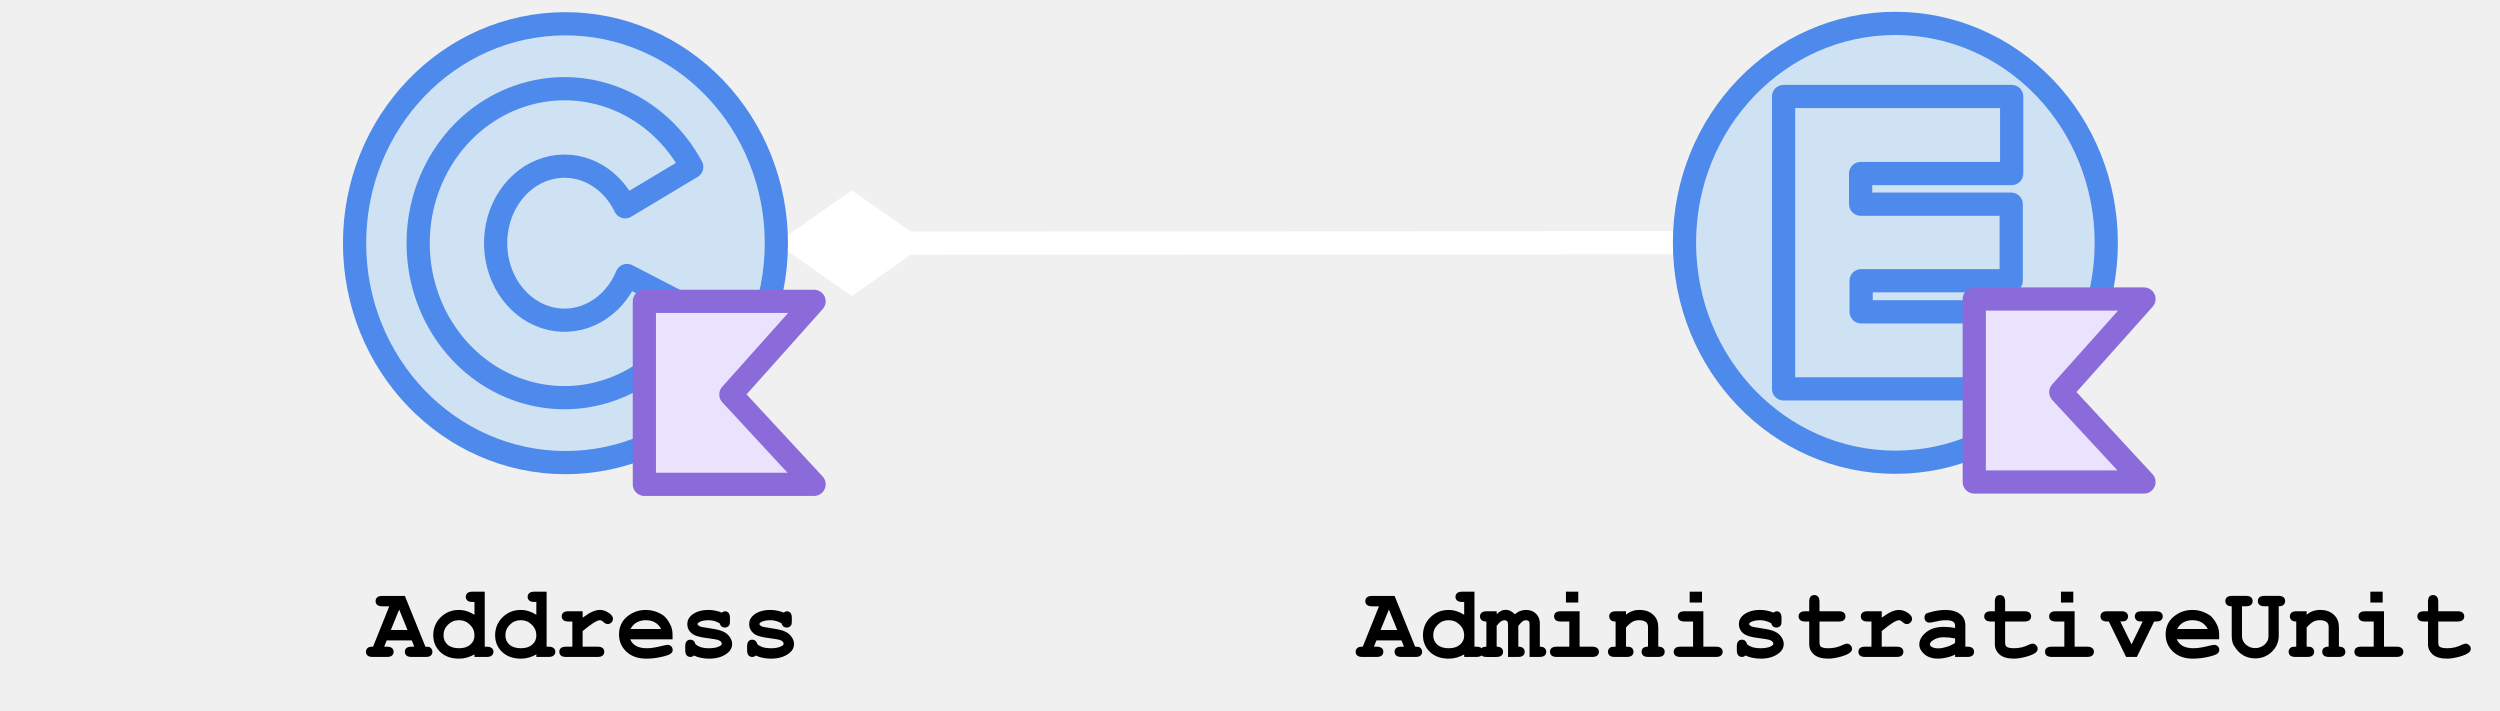
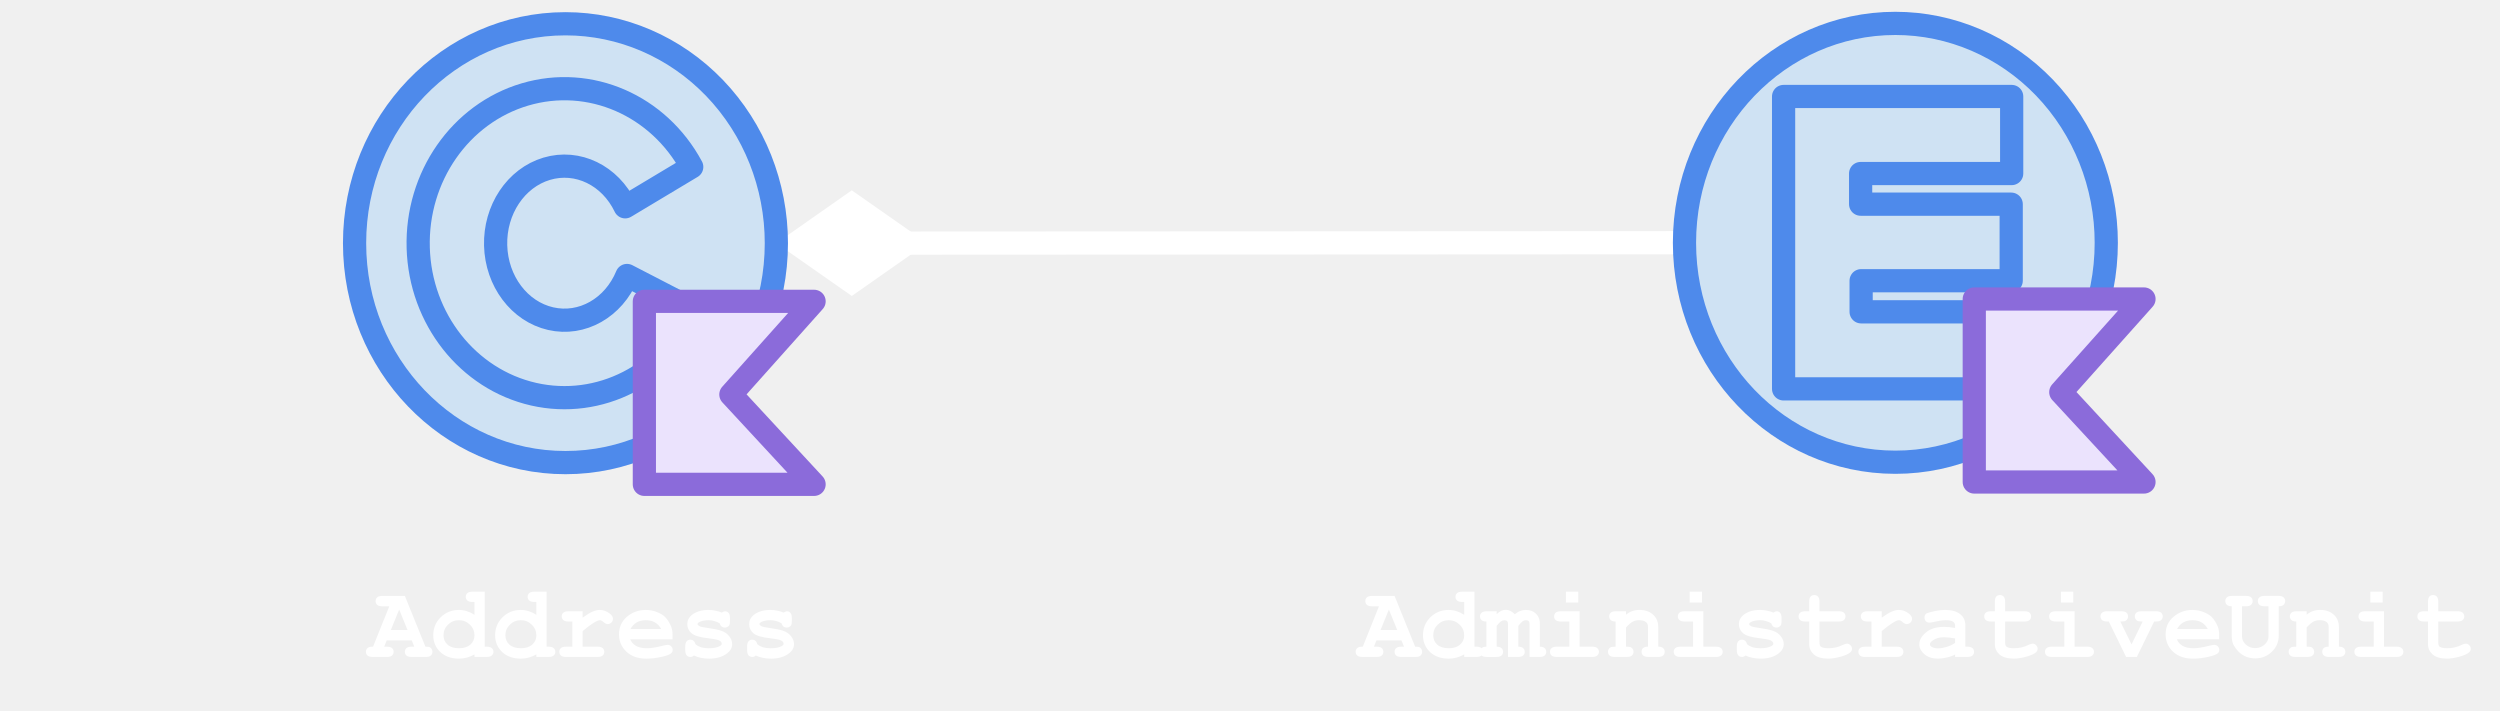
<svg xmlns="http://www.w3.org/2000/svg" version="1.1" viewBox="0.0 0.0 323.15 91.843" fill="none" stroke="none" stroke-linecap="square" stroke-miterlimit="10">
  <clipPath id="p.0">
    <path d="m0 0l323.15 0l0 91.843l-323.15 0l0 -91.843z" clip-rule="nonzero" />
  </clipPath>
  <g clip-path="url(#p.0)">
    <path fill="#000000" fill-opacity="0.0" d="m0 0l323.15 0l0 91.843l-323.15 0z" fill-rule="evenodd" />
    <path fill="#000000" fill-opacity="0.0" d="m100.351 31.434l117.386 -0.063" fill-rule="evenodd" />
    <path stroke="#ffffff" stroke-width="3.0" stroke-linejoin="round" stroke-linecap="butt" d="m117.236 31.425l100.501 -0.054" fill-rule="evenodd" />
    <path fill="#ffffff" stroke="#ffffff" stroke-width="3.0" stroke-linecap="butt" d="m117.236 31.425l-7.138 -4.992l-7.132 5l7.138 4.992z" fill-rule="evenodd" />
    <path fill="#cfe2f3" d="m45.832 31.434l0 0c0 -15.664 12.205 -28.362 27.26 -28.362l0 0c7.23 0 14.163 2.988 19.276 8.307c5.112 5.319 7.984 12.533 7.984 20.055l0 0c0 15.664 -12.205 28.362 -27.26 28.362l0 0c-15.055 0 -27.26 -12.698 -27.26 -28.362z" fill-rule="evenodd" />
    <path stroke="#4e8aeb" stroke-width="3.0" stroke-linejoin="round" stroke-linecap="butt" d="m45.832 31.434l0 0c0 -15.664 12.205 -28.362 27.26 -28.362l0 0c7.23 0 14.163 2.988 19.276 8.307c5.112 5.319 7.984 12.533 7.984 20.055l0 0c0 15.664 -12.205 28.362 -27.26 28.362l0 0c-15.055 0 -27.26 -12.698 -27.26 -28.362z" fill-rule="evenodd" />
    <path fill="#cfe2f3" d="m89.952 40.212l0 0c-3.822 8.244 -12.474 12.676 -20.973 10.742c-8.498 -1.934 -14.654 -9.735 -14.92 -18.909c-0.266 -9.174 5.426 -17.358 13.797 -19.837c8.371 -2.479 17.264 1.386 21.556 9.368l-8.601 5.155c-1.951 -4.073 -6.15 -6.109 -10.142 -4.918c-3.991 1.191 -6.725 5.297 -6.603 9.915c0.122 4.618 3.069 8.536 7.116 9.461c4.047 0.925 8.132 -1.385 9.864 -5.58z" fill-rule="evenodd" />
    <path stroke="#4e8aeb" stroke-width="3.0" stroke-linejoin="round" stroke-linecap="butt" d="m89.952 40.212l0 0c-3.822 8.244 -12.474 12.676 -20.973 10.742c-8.498 -1.934 -14.654 -9.735 -14.92 -18.909c-0.266 -9.174 5.426 -17.358 13.797 -19.837c8.371 -2.479 17.264 1.386 21.556 9.368l-8.601 5.155c-1.951 -4.073 -6.15 -6.109 -10.142 -4.918c-3.991 1.191 -6.725 5.297 -6.603 9.915c0.122 4.618 3.069 8.536 7.116 9.461c4.047 0.925 8.132 -1.385 9.864 -5.58z" fill-rule="evenodd" />
    <path fill="#000000" fill-opacity="0.0" d="m3.024 63.118l145.134 0l0 25.701l-145.134 0z" fill-rule="evenodd" />
-     <path fill="#000000" d="m53.222 82.777l-3.234 0l-0.328 0.812l0.328 0q0.484 0 0.688 0.188q0.203 0.172 0.203 0.484q0 0.281 -0.203 0.469q-0.203 0.188 -0.688 0.188l-1.797 0q-0.484 0 -0.688 -0.188q-0.203 -0.188 -0.203 -0.484q0 -0.297 0.219 -0.484q0.203 -0.188 0.703 -0.172l2.094 -5.219l-0.875 0q-0.484 0 -0.688 -0.188q-0.203 -0.188 -0.203 -0.484q0 -0.297 0.203 -0.484q0.203 -0.188 0.688 -0.188l2.891 0l2.656 6.562q0.469 0 0.609 0.094q0.297 0.219 0.297 0.578q0 0.281 -0.203 0.469q-0.188 0.188 -0.672 0.188l-1.797 0q-0.484 0 -0.688 -0.188q-0.203 -0.188 -0.203 -0.484q0 -0.297 0.203 -0.469q0.203 -0.188 0.688 -0.188l0.328 0l-0.328 -0.812zm-0.547 -1.344l-1.078 -2.641l-1.078 2.641l2.156 0zm9.983 -4.953l0 7.109l0.219 0q0.484 0 0.688 0.188q0.219 0.172 0.219 0.484q0 0.281 -0.219 0.469q-0.203 0.188 -0.688 0.188l-1.547 0l0 -0.328q-0.469 0.266 -0.969 0.406q-0.484 0.141 -1.031 0.141q-1.5 0 -2.422 -0.859q-0.906 -0.875 -0.906 -2.172q0 -1.359 0.953 -2.312q0.969 -0.953 2.359 -0.953q0.516 0 1.016 0.156q0.5 0.156 1.0 0.469l0 -1.656l-0.234 0q-0.484 0 -0.688 -0.188q-0.203 -0.188 -0.203 -0.469q0 -0.297 0.203 -0.484q0.203 -0.188 0.688 -0.188l1.562 0zm-1.328 5.656q0 -0.828 -0.594 -1.391q-0.578 -0.578 -1.406 -0.578q-0.844 0 -1.422 0.578q-0.578 0.562 -0.578 1.375q0 0.734 0.516 1.203q0.531 0.469 1.484 0.469q0.938 0 1.469 -0.469q0.531 -0.469 0.531 -1.188zm9.326 -5.656l0 7.109l0.219 0q0.484 0 0.688 0.188q0.219 0.172 0.219 0.484q0 0.281 -0.219 0.469q-0.203 0.188 -0.688 0.188l-1.547 0l0 -0.328q-0.469 0.266 -0.969 0.406q-0.484 0.141 -1.031 0.141q-1.5 0 -2.422 -0.859q-0.906 -0.875 -0.906 -2.172q0 -1.359 0.953 -2.312q0.969 -0.953 2.359 -0.953q0.516 0 1.016 0.156q0.5 0.156 1.0 0.469l0 -1.656l-0.234 0q-0.484 0 -0.688 -0.188q-0.203 -0.188 -0.203 -0.469q0 -0.297 0.203 -0.484q0.203 -0.188 0.688 -0.188l1.562 0zm-1.328 5.656q0 -0.828 -0.594 -1.391q-0.578 -0.578 -1.406 -0.578q-0.844 0 -1.422 0.578q-0.578 0.562 -0.578 1.375q0 0.734 0.516 1.203q0.531 0.469 1.484 0.469q0.938 0 1.469 -0.469q0.531 -0.469 0.531 -1.188zm5.983 -3.125l0 0.828q0.844 -0.609 1.328 -0.797q0.484 -0.203 0.906 -0.203q0.656 0 1.266 0.469q0.422 0.328 0.422 0.672q0 0.281 -0.203 0.484q-0.203 0.203 -0.484 0.203q-0.25 0 -0.531 -0.25q-0.266 -0.25 -0.469 -0.25q-0.281 0 -0.844 0.359q-0.547 0.344 -1.391 1.047l0 2.016l1.906 0q0.484 0 0.688 0.188q0.203 0.172 0.203 0.484q0 0.281 -0.203 0.469q-0.203 0.188 -0.688 0.188l-4.031 0q-0.484 0 -0.688 -0.188q-0.203 -0.188 -0.203 -0.484q0 -0.297 0.203 -0.469q0.203 -0.188 0.688 -0.188l0.797 0l0 -3.25l-0.484 0q-0.484 0 -0.688 -0.188q-0.203 -0.188 -0.203 -0.484q0 -0.281 0.203 -0.469q0.203 -0.188 0.688 -0.188l1.812 0zm11.623 3.625l-5.469 0q0.203 0.531 0.734 0.844q0.531 0.312 1.438 0.312q0.75 0 1.969 -0.312q0.516 -0.125 0.703 -0.125q0.266 0 0.453 0.188q0.188 0.188 0.188 0.469q0 0.266 -0.203 0.438q-0.266 0.25 -1.281 0.469q-1.0 0.219 -1.922 0.219q-1.609 0 -2.578 -0.906q-0.953 -0.906 -0.953 -2.234q0 -1.406 1.031 -2.281q1.047 -0.875 2.406 -0.875q0.812 0 1.484 0.281q0.688 0.281 1.016 0.609q0.469 0.484 0.781 1.203q0.203 0.484 0.203 1.141l0 0.562zm-1.469 -1.328q-0.312 -0.578 -0.812 -0.859q-0.484 -0.281 -1.172 -0.281q-0.672 0 -1.172 0.281q-0.5 0.281 -0.812 0.859l3.969 0zm7.561 -0.734q-0.328 -0.203 -0.688 -0.297q-0.344 -0.109 -0.734 -0.109q-0.781 0 -1.234 0.25q-0.203 0.109 -0.203 0.25q0 0.141 0.266 0.281q0.219 0.109 0.938 0.203q1.328 0.188 1.844 0.375q0.688 0.234 1.047 0.719q0.375 0.469 0.375 1.0q0 0.703 -0.625 1.188q-0.906 0.703 -2.344 0.703q-0.578 0 -1.078 -0.109q-0.484 -0.094 -0.891 -0.297q-0.109 0.094 -0.219 0.141q-0.109 0.047 -0.219 0.047q-0.312 0 -0.5 -0.203q-0.188 -0.219 -0.188 -0.688l0 -0.453q0 -0.484 0.188 -0.688q0.188 -0.203 0.484 -0.203q0.234 0 0.391 0.141q0.172 0.125 0.266 0.453q0.297 0.25 0.719 0.391q0.438 0.125 1.0 0.125q0.922 0 1.422 -0.281q0.25 -0.141 0.25 -0.297q0 -0.266 -0.344 -0.438q-0.344 -0.156 -1.422 -0.281q-1.609 -0.172 -2.156 -0.656q-0.531 -0.469 -0.531 -1.172q0 -0.703 0.594 -1.188q0.828 -0.641 2.156 -0.641q0.453 0 0.875 0.094q0.438 0.078 0.828 0.25q0.125 -0.078 0.234 -0.125q0.109 -0.047 0.188 -0.047q0.281 0 0.453 0.203q0.188 0.203 0.188 0.688l0 0.328q0 0.438 -0.094 0.594q-0.219 0.297 -0.578 0.297q-0.234 0 -0.422 -0.141q-0.172 -0.156 -0.234 -0.406zm7.998 0q-0.328 -0.203 -0.688 -0.297q-0.344 -0.109 -0.734 -0.109q-0.781 0 -1.234 0.25q-0.203 0.109 -0.203 0.25q0 0.141 0.266 0.281q0.219 0.109 0.938 0.203q1.328 0.188 1.844 0.375q0.688 0.234 1.047 0.719q0.375 0.469 0.375 1.0q0 0.703 -0.625 1.188q-0.906 0.703 -2.344 0.703q-0.578 0 -1.078 -0.109q-0.484 -0.094 -0.891 -0.297q-0.109 0.094 -0.219 0.141q-0.109 0.047 -0.219 0.047q-0.312 0 -0.5 -0.203q-0.188 -0.219 -0.188 -0.688l0 -0.453q0 -0.484 0.188 -0.688q0.188 -0.203 0.484 -0.203q0.234 0 0.391 0.141q0.172 0.125 0.266 0.453q0.297 0.25 0.719 0.391q0.438 0.125 1.0 0.125q0.922 0 1.422 -0.281q0.25 -0.141 0.25 -0.297q0 -0.266 -0.344 -0.438q-0.344 -0.156 -1.422 -0.281q-1.609 -0.172 -2.156 -0.656q-0.531 -0.469 -0.531 -1.172q0 -0.703 0.594 -1.188q0.828 -0.641 2.156 -0.641q0.453 0 0.875 0.094q0.438 0.078 0.828 0.25q0.125 -0.078 0.234 -0.125q0.109 -0.047 0.188 -0.047q0.281 0 0.453 0.203q0.188 0.203 0.188 0.688l0 0.328q0 0.438 -0.094 0.594q-0.219 0.297 -0.578 0.297q-0.234 0 -0.422 -0.141q-0.172 -0.156 -0.234 -0.406z" fill-rule="nonzero" />
+     <path fill="#ffffff" d="m53.222 82.777l-3.234 0l-0.328 0.812l0.328 0q0.484 0 0.688 0.188q0.203 0.172 0.203 0.484q0 0.281 -0.203 0.469q-0.203 0.188 -0.688 0.188l-1.797 0q-0.484 0 -0.688 -0.188q-0.203 -0.188 -0.203 -0.484q0 -0.297 0.219 -0.484q0.203 -0.188 0.703 -0.172l2.094 -5.219l-0.875 0q-0.484 0 -0.688 -0.188q-0.203 -0.188 -0.203 -0.484q0 -0.297 0.203 -0.484q0.203 -0.188 0.688 -0.188l2.891 0l2.656 6.562q0.469 0 0.609 0.094q0.297 0.219 0.297 0.578q0 0.281 -0.203 0.469q-0.188 0.188 -0.672 0.188l-1.797 0q-0.484 0 -0.688 -0.188q-0.203 -0.188 -0.203 -0.484q0 -0.297 0.203 -0.469q0.203 -0.188 0.688 -0.188l0.328 0l-0.328 -0.812zm-0.547 -1.344l-1.078 -2.641l-1.078 2.641l2.156 0zm9.983 -4.953l0 7.109l0.219 0q0.484 0 0.688 0.188q0.219 0.172 0.219 0.484q0 0.281 -0.219 0.469q-0.203 0.188 -0.688 0.188l-1.547 0l0 -0.328q-0.469 0.266 -0.969 0.406q-0.484 0.141 -1.031 0.141q-1.5 0 -2.422 -0.859q-0.906 -0.875 -0.906 -2.172q0 -1.359 0.953 -2.312q0.969 -0.953 2.359 -0.953q0.516 0 1.016 0.156q0.5 0.156 1.0 0.469l0 -1.656l-0.234 0q-0.484 0 -0.688 -0.188q-0.203 -0.188 -0.203 -0.469q0 -0.297 0.203 -0.484q0.203 -0.188 0.688 -0.188l1.562 0zm-1.328 5.656q0 -0.828 -0.594 -1.391q-0.578 -0.578 -1.406 -0.578q-0.844 0 -1.422 0.578q-0.578 0.562 -0.578 1.375q0 0.734 0.516 1.203q0.531 0.469 1.484 0.469q0.938 0 1.469 -0.469q0.531 -0.469 0.531 -1.188zm9.326 -5.656l0 7.109l0.219 0q0.484 0 0.688 0.188q0.219 0.172 0.219 0.484q0 0.281 -0.219 0.469q-0.203 0.188 -0.688 0.188l-1.547 0l0 -0.328q-0.469 0.266 -0.969 0.406q-0.484 0.141 -1.031 0.141q-1.5 0 -2.422 -0.859q-0.906 -0.875 -0.906 -2.172q0 -1.359 0.953 -2.312q0.969 -0.953 2.359 -0.953q0.516 0 1.016 0.156q0.5 0.156 1.0 0.469l0 -1.656l-0.234 0q-0.484 0 -0.688 -0.188q-0.203 -0.188 -0.203 -0.469q0 -0.297 0.203 -0.484q0.203 -0.188 0.688 -0.188l1.562 0zm-1.328 5.656q0 -0.828 -0.594 -1.391q-0.578 -0.578 -1.406 -0.578q-0.844 0 -1.422 0.578q-0.578 0.562 -0.578 1.375q0 0.734 0.516 1.203q0.531 0.469 1.484 0.469q0.938 0 1.469 -0.469q0.531 -0.469 0.531 -1.188zm5.983 -3.125l0 0.828q0.844 -0.609 1.328 -0.797q0.484 -0.203 0.906 -0.203q0.656 0 1.266 0.469q0.422 0.328 0.422 0.672q0 0.281 -0.203 0.484q-0.203 0.203 -0.484 0.203q-0.25 0 -0.531 -0.25q-0.266 -0.25 -0.469 -0.25q-0.281 0 -0.844 0.359q-0.547 0.344 -1.391 1.047l0 2.016l1.906 0q0.484 0 0.688 0.188q0.203 0.172 0.203 0.484q0 0.281 -0.203 0.469q-0.203 0.188 -0.688 0.188l-4.031 0q-0.484 0 -0.688 -0.188q-0.203 -0.188 -0.203 -0.484q0 -0.297 0.203 -0.469q0.203 -0.188 0.688 -0.188l0.797 0l0 -3.25l-0.484 0q-0.484 0 -0.688 -0.188q-0.203 -0.188 -0.203 -0.484q0 -0.281 0.203 -0.469q0.203 -0.188 0.688 -0.188l1.812 0zm11.623 3.625l-5.469 0q0.203 0.531 0.734 0.844q0.531 0.312 1.438 0.312q0.75 0 1.969 -0.312q0.516 -0.125 0.703 -0.125q0.266 0 0.453 0.188q0.188 0.188 0.188 0.469q0 0.266 -0.203 0.438q-0.266 0.25 -1.281 0.469q-1.0 0.219 -1.922 0.219q-1.609 0 -2.578 -0.906q-0.953 -0.906 -0.953 -2.234q0 -1.406 1.031 -2.281q1.047 -0.875 2.406 -0.875q0.812 0 1.484 0.281q0.688 0.281 1.016 0.609q0.469 0.484 0.781 1.203q0.203 0.484 0.203 1.141l0 0.562zm-1.469 -1.328q-0.312 -0.578 -0.812 -0.859q-0.484 -0.281 -1.172 -0.281q-0.672 0 -1.172 0.281q-0.5 0.281 -0.812 0.859l3.969 0zm7.561 -0.734q-0.328 -0.203 -0.688 -0.297q-0.344 -0.109 -0.734 -0.109q-0.781 0 -1.234 0.25q-0.203 0.109 -0.203 0.25q0 0.141 0.266 0.281q0.219 0.109 0.938 0.203q1.328 0.188 1.844 0.375q0.688 0.234 1.047 0.719q0.375 0.469 0.375 1.0q0 0.703 -0.625 1.188q-0.906 0.703 -2.344 0.703q-0.578 0 -1.078 -0.109q-0.484 -0.094 -0.891 -0.297q-0.109 0.094 -0.219 0.141q-0.109 0.047 -0.219 0.047q-0.312 0 -0.5 -0.203q-0.188 -0.219 -0.188 -0.688l0 -0.453q0 -0.484 0.188 -0.688q0.188 -0.203 0.484 -0.203q0.234 0 0.391 0.141q0.172 0.125 0.266 0.453q0.297 0.25 0.719 0.391q0.438 0.125 1.0 0.125q0.922 0 1.422 -0.281q0.25 -0.141 0.25 -0.297q0 -0.266 -0.344 -0.438q-0.344 -0.156 -1.422 -0.281q-1.609 -0.172 -2.156 -0.656q-0.531 -0.469 -0.531 -1.172q0 -0.703 0.594 -1.188q0.828 -0.641 2.156 -0.641q0.453 0 0.875 0.094q0.438 0.078 0.828 0.25q0.125 -0.078 0.234 -0.125q0.109 -0.047 0.188 -0.047q0.281 0 0.453 0.203q0.188 0.203 0.188 0.688l0 0.328q0 0.438 -0.094 0.594q-0.219 0.297 -0.578 0.297q-0.234 0 -0.422 -0.141q-0.172 -0.156 -0.234 -0.406zm7.998 0q-0.328 -0.203 -0.688 -0.297q-0.344 -0.109 -0.734 -0.109q-0.781 0 -1.234 0.25q-0.203 0.109 -0.203 0.25q0 0.141 0.266 0.281q0.219 0.109 0.938 0.203q1.328 0.188 1.844 0.375q0.688 0.234 1.047 0.719q0.375 0.469 0.375 1.0q0 0.703 -0.625 1.188q-0.906 0.703 -2.344 0.703q-0.578 0 -1.078 -0.109q-0.484 -0.094 -0.891 -0.297q-0.109 0.094 -0.219 0.141q-0.109 0.047 -0.219 0.047q-0.312 0 -0.5 -0.203q-0.188 -0.219 -0.188 -0.688l0 -0.453q0 -0.484 0.188 -0.688q0.188 -0.203 0.484 -0.203q0.234 0 0.391 0.141q0.172 0.125 0.266 0.453q0.297 0.25 0.719 0.391q0.438 0.125 1.0 0.125q0.922 0 1.422 -0.281q0.25 -0.141 0.25 -0.297q0 -0.266 -0.344 -0.438q-0.344 -0.156 -1.422 -0.281q-1.609 -0.172 -2.156 -0.656q-0.531 -0.469 -0.531 -1.172q0 -0.703 0.594 -1.188q0.828 -0.641 2.156 -0.641q0.453 0 0.875 0.094q0.438 0.078 0.828 0.25q0.125 -0.078 0.234 -0.125q0.109 -0.047 0.188 -0.047q0.281 0 0.453 0.203q0.188 0.203 0.188 0.688l0 0.328q0 0.438 -0.094 0.594q-0.219 0.297 -0.578 0.297q-0.234 0 -0.422 -0.141q-0.172 -0.156 -0.234 -0.406z" fill-rule="nonzero" />
    <path fill="#ebe3fd" d="m83.29 38.951l0 23.654l21.937 0l-10.753 -11.612l10.753 -12.042z" fill-rule="evenodd" />
    <path stroke="#8b6bda" stroke-width="3.0" stroke-linejoin="round" stroke-linecap="butt" d="m83.29 38.951l0 23.654l21.937 0l-10.753 -11.612l10.753 -12.042z" fill-rule="evenodd" />
    <path fill="#cfe2f3" d="m217.736 31.386l0 0c0 -15.664 12.205 -28.362 27.26 -28.362l0 0c7.23 0 14.163 2.988 19.276 8.307c5.112 5.319 7.984 12.533 7.984 20.055l0 0c0 15.664 -12.205 28.362 -27.26 28.362l0 0c-15.055 0 -27.26 -12.698 -27.26 -28.362z" fill-rule="evenodd" />
    <path stroke="#4e8aeb" stroke-width="3.0" stroke-linejoin="round" stroke-linecap="butt" d="m217.736 31.386l0 0c0 -15.664 12.205 -28.362 27.26 -28.362l0 0c7.23 0 14.163 2.988 19.276 8.307c5.112 5.319 7.984 12.533 7.984 20.055l0 0c0 15.664 -12.205 28.362 -27.26 28.362l0 0c-15.055 0 -27.26 -12.698 -27.26 -28.362z" fill-rule="evenodd" />
    <path fill="#000000" fill-opacity="0.0" d="m174.992 63.118l145.039 0l0 25.701l-145.039 0z" fill-rule="evenodd" />
-     <path fill="#000000" d="m181.153 82.777l-3.234 0l-0.328 0.812l0.328 0q0.484 0 0.688 0.188q0.203 0.172 0.203 0.484q0 0.281 -0.203 0.469q-0.203 0.188 -0.688 0.188l-1.797 0q-0.484 0 -0.688 -0.188q-0.203 -0.188 -0.203 -0.484q0 -0.297 0.219 -0.484q0.203 -0.188 0.703 -0.172l2.094 -5.219l-0.875 0q-0.484 0 -0.688 -0.188q-0.203 -0.188 -0.203 -0.484q0 -0.297 0.203 -0.484q0.203 -0.188 0.688 -0.188l2.891 0l2.656 6.562q0.469 0 0.609 0.094q0.297 0.219 0.297 0.578q0 0.281 -0.203 0.469q-0.188 0.188 -0.672 0.188l-1.797 0q-0.484 0 -0.688 -0.188q-0.203 -0.188 -0.203 -0.484q0 -0.297 0.203 -0.469q0.203 -0.188 0.688 -0.188l0.328 0l-0.328 -0.812zm-0.547 -1.344l-1.078 -2.641l-1.078 2.641l2.156 0zm9.983 -4.953l0 7.109l0.219 0q0.484 0 0.688 0.188q0.219 0.172 0.219 0.484q0 0.281 -0.219 0.469q-0.203 0.188 -0.688 0.188l-1.547 0l0 -0.328q-0.469 0.266 -0.969 0.406q-0.484 0.141 -1.031 0.141q-1.5 0 -2.422 -0.859q-0.906 -0.875 -0.906 -2.172q0 -1.359 0.953 -2.312q0.969 -0.953 2.359 -0.953q0.516 0 1.016 0.156q0.5 0.156 1.0 0.469l0 -1.656l-0.234 0q-0.484 0 -0.688 -0.188q-0.203 -0.188 -0.203 -0.469q0 -0.297 0.203 -0.484q0.203 -0.188 0.688 -0.188l1.562 0zm-1.328 5.656q0 -0.828 -0.594 -1.391q-0.578 -0.578 -1.406 -0.578q-0.844 0 -1.422 0.578q-0.578 0.562 -0.578 1.375q0 0.734 0.516 1.203q0.531 0.469 1.484 0.469q0.938 0 1.469 -0.469q0.531 -0.469 0.531 -1.188zm4.201 -3.125l0 0.375q0.328 -0.312 0.594 -0.438q0.266 -0.125 0.609 -0.125q0.281 0 0.562 0.141q0.297 0.141 0.578 0.438q0.344 -0.297 0.688 -0.422q0.359 -0.141 0.734 -0.141q0.734 0 1.203 0.391q0.609 0.516 0.609 1.359l0 3.0q0.422 0 0.625 0.188q0.203 0.188 0.203 0.484q0 0.281 -0.203 0.469q-0.203 0.188 -0.688 0.188l-1.266 0l0 -4.203q0 -0.312 -0.109 -0.422q-0.109 -0.125 -0.344 -0.125q-0.219 0 -0.406 0.109q-0.25 0.172 -0.594 0.625l0 2.688q0.422 0 0.625 0.188q0.203 0.188 0.203 0.484q0 0.281 -0.203 0.469q-0.203 0.188 -0.688 0.188l-1.266 0l0 -4.203q0 -0.312 -0.125 -0.422q-0.109 -0.125 -0.328 -0.125q-0.234 0 -0.469 0.156q-0.219 0.141 -0.547 0.578l0 2.688q0.422 0 0.625 0.188q0.203 0.188 0.203 0.484q0 0.281 -0.203 0.469q-0.203 0.188 -0.688 0.188l-1.203 0q-0.484 0 -0.688 -0.188q-0.203 -0.188 -0.203 -0.484q0 -0.297 0.203 -0.469q0.203 -0.188 0.625 -0.188l0 -3.25q-0.422 0 -0.625 -0.188q-0.203 -0.188 -0.203 -0.484q0 -0.281 0.203 -0.469q0.203 -0.188 0.688 -0.188l1.266 0zm10.545 -2.531l0 1.406l-1.594 0l0 -1.406l1.594 0zm0.172 2.531l0 4.578l1.609 0q0.469 0 0.672 0.188q0.219 0.172 0.219 0.484q0 0.281 -0.219 0.469q-0.203 0.188 -0.672 0.188l-4.547 0q-0.469 0 -0.688 -0.188q-0.203 -0.188 -0.203 -0.484q0 -0.297 0.203 -0.469q0.219 -0.188 0.688 -0.188l1.609 0l0 -3.25l-1.078 0q-0.469 0 -0.688 -0.188q-0.203 -0.188 -0.203 -0.484q0 -0.281 0.203 -0.469q0.203 -0.188 0.688 -0.188l2.406 0zm5.998 0l0 0.453q0.359 -0.312 0.797 -0.469q0.438 -0.156 0.953 -0.156q1.188 0 1.875 0.734q0.547 0.578 0.547 1.531l0 2.484q0.422 0 0.625 0.188q0.203 0.172 0.203 0.484q0 0.281 -0.203 0.469q-0.203 0.188 -0.688 0.188l-1.203 0q-0.484 0 -0.688 -0.188q-0.203 -0.188 -0.203 -0.484q0 -0.297 0.188 -0.469q0.203 -0.188 0.641 -0.188l0 -2.531q0 -0.422 -0.234 -0.625q-0.312 -0.266 -0.922 -0.266q-0.469 0 -0.812 0.188q-0.344 0.172 -0.875 0.75l0 2.484q0.5 0 0.656 0.094q0.312 0.188 0.312 0.578q0 0.281 -0.203 0.469q-0.203 0.188 -0.688 0.188l-1.516 0q-0.484 0 -0.688 -0.188q-0.203 -0.188 -0.203 -0.484q0 -0.359 0.312 -0.562q0.156 -0.094 0.672 -0.094l0 -3.25q-0.422 0 -0.625 -0.188q-0.203 -0.188 -0.203 -0.484q0 -0.281 0.203 -0.469q0.203 -0.188 0.688 -0.188l1.281 0zm9.826 -2.531l0 1.406l-1.594 0l0 -1.406l1.594 0zm0.172 2.531l0 4.578l1.609 0q0.469 0 0.672 0.188q0.219 0.172 0.219 0.484q0 0.281 -0.219 0.469q-0.203 0.188 -0.672 0.188l-4.547 0q-0.469 0 -0.688 -0.188q-0.203 -0.188 -0.203 -0.484q0 -0.297 0.203 -0.469q0.219 -0.188 0.688 -0.188l1.609 0l0 -3.25l-1.078 0q-0.469 0 -0.688 -0.188q-0.203 -0.188 -0.203 -0.484q0 -0.281 0.203 -0.469q0.203 -0.188 0.688 -0.188l2.406 0zm8.779 1.562q-0.328 -0.203 -0.688 -0.297q-0.344 -0.109 -0.734 -0.109q-0.781 0 -1.234 0.25q-0.203 0.109 -0.203 0.25q0 0.141 0.266 0.281q0.219 0.109 0.938 0.203q1.328 0.188 1.844 0.375q0.688 0.234 1.047 0.719q0.375 0.469 0.375 1.0q0 0.703 -0.625 1.188q-0.906 0.703 -2.344 0.703q-0.578 0 -1.078 -0.109q-0.484 -0.094 -0.891 -0.297q-0.109 0.094 -0.219 0.141q-0.109 0.047 -0.219 0.047q-0.312 0 -0.5 -0.203q-0.188 -0.219 -0.188 -0.688l0 -0.453q0 -0.484 0.188 -0.688q0.188 -0.203 0.484 -0.203q0.234 0 0.391 0.141q0.172 0.125 0.266 0.453q0.297 0.25 0.719 0.391q0.438 0.125 1.0 0.125q0.922 0 1.422 -0.281q0.25 -0.141 0.25 -0.297q0 -0.266 -0.344 -0.438q-0.344 -0.156 -1.422 -0.281q-1.609 -0.172 -2.156 -0.656q-0.531 -0.469 -0.531 -1.172q0 -0.703 0.594 -1.188q0.828 -0.641 2.156 -0.641q0.453 0 0.875 0.094q0.438 0.078 0.828 0.25q0.125 -0.078 0.234 -0.125q0.109 -0.047 0.188 -0.047q0.281 0 0.453 0.203q0.188 0.203 0.188 0.688l0 0.328q0 0.438 -0.094 0.594q-0.219 0.297 -0.578 0.297q-0.234 0 -0.422 -0.141q-0.172 -0.156 -0.234 -0.406zm6.233 -0.234l0 2.672q0 0.438 0.172 0.578q0.281 0.203 0.984 0.203q1.016 0 1.875 -0.438q0.344 -0.156 0.531 -0.156q0.25 0 0.438 0.203q0.203 0.188 0.203 0.469q0 0.25 -0.203 0.438q-0.328 0.312 -1.266 0.578q-0.938 0.25 -1.578 0.25q-1.25 0 -1.875 -0.531q-0.609 -0.547 -0.609 -1.328l0 -2.938l-0.484 0q-0.484 0 -0.688 -0.188q-0.203 -0.188 -0.203 -0.484q0 -0.281 0.203 -0.469q0.203 -0.188 0.688 -0.188l0.484 0l0 -1.203q0 -0.484 0.172 -0.688q0.188 -0.203 0.484 -0.203q0.297 0 0.484 0.203q0.188 0.203 0.188 0.688l0 1.203l2.469 0q0.484 0 0.688 0.188q0.203 0.188 0.203 0.484q0 0.281 -0.203 0.469q-0.203 0.188 -0.688 0.188l-2.469 0zm8.045 -1.328l0 0.828q0.844 -0.609 1.328 -0.797q0.484 -0.203 0.906 -0.203q0.656 0 1.266 0.469q0.422 0.328 0.422 0.672q0 0.281 -0.203 0.484q-0.203 0.203 -0.484 0.203q-0.25 0 -0.531 -0.25q-0.266 -0.25 -0.469 -0.25q-0.281 0 -0.844 0.359q-0.547 0.344 -1.391 1.047l0 2.016l1.906 0q0.484 0 0.688 0.188q0.203 0.172 0.203 0.484q0 0.281 -0.203 0.469q-0.203 0.188 -0.688 0.188l-4.031 0q-0.484 0 -0.688 -0.188q-0.203 -0.188 -0.203 -0.484q0 -0.297 0.203 -0.469q0.203 -0.188 0.688 -0.188l0.797 0l0 -3.25l-0.484 0q-0.484 0 -0.688 -0.188q-0.203 -0.188 -0.203 -0.484q0 -0.281 0.203 -0.469q0.203 -0.188 0.688 -0.188l1.812 0zm9.483 5.906l0 -0.312q-0.5 0.266 -1.109 0.391q-0.609 0.141 -1.094 0.141q-1.078 0 -1.75 -0.562q-0.672 -0.578 -0.672 -1.266q0 -0.844 0.859 -1.562q0.859 -0.719 2.359 -0.719q0.609 0 1.406 0.141l0 -0.328q0 -0.297 -0.266 -0.484q-0.25 -0.188 -0.969 -0.188q-0.594 0 -1.547 0.234q-0.344 0.078 -0.547 0.078q-0.266 0 -0.453 -0.188q-0.172 -0.188 -0.172 -0.484q0 -0.172 0.062 -0.297q0.062 -0.125 0.172 -0.203q0.125 -0.078 0.5 -0.172q0.484 -0.141 1.0 -0.219q0.516 -0.078 0.938 -0.078q1.234 0 1.922 0.531q0.688 0.531 0.688 1.469l0 2.75l0.234 0q0.484 0 0.688 0.188q0.203 0.172 0.203 0.484q0 0.281 -0.203 0.469q-0.203 0.188 -0.688 0.188l-1.562 0zm0 -2.391q-0.797 -0.156 -1.484 -0.156q-0.812 0 -1.391 0.406q-0.375 0.25 -0.375 0.5q0 0.203 0.188 0.312q0.312 0.219 0.891 0.219q0.469 0 1.078 -0.188q0.609 -0.188 1.094 -0.516l0 -0.578zm6.467 -2.188l0 2.672q0 0.438 0.172 0.578q0.281 0.203 0.984 0.203q1.016 0 1.875 -0.438q0.344 -0.156 0.531 -0.156q0.25 0 0.438 0.203q0.203 0.188 0.203 0.469q0 0.25 -0.203 0.438q-0.328 0.312 -1.266 0.578q-0.938 0.25 -1.578 0.25q-1.25 0 -1.875 -0.531q-0.609 -0.547 -0.609 -1.328l0 -2.938l-0.484 0q-0.484 0 -0.688 -0.188q-0.203 -0.188 -0.203 -0.484q0 -0.281 0.203 -0.469q0.203 -0.188 0.688 -0.188l0.484 0l0 -1.203q0 -0.484 0.172 -0.688q0.188 -0.203 0.484 -0.203q0.297 0 0.484 0.203q0.188 0.203 0.188 0.688l0 1.203l2.469 0q0.484 0 0.688 0.188q0.203 0.188 0.203 0.484q0 0.281 -0.203 0.469q-0.203 0.188 -0.688 0.188l-2.469 0zm8.811 -3.859l0 1.406l-1.594 0l0 -1.406l1.594 0zm0.172 2.531l0 4.578l1.609 0q0.469 0 0.672 0.188q0.219 0.172 0.219 0.484q0 0.281 -0.219 0.469q-0.203 0.188 -0.672 0.188l-4.547 0q-0.469 0 -0.688 -0.188q-0.203 -0.188 -0.203 -0.484q0 -0.297 0.203 -0.469q0.219 -0.188 0.688 -0.188l1.609 0l0 -3.25l-1.078 0q-0.469 0 -0.688 -0.188q-0.203 -0.188 -0.203 -0.484q0 -0.281 0.203 -0.469q0.203 -0.188 0.688 -0.188l2.406 0zm7.358 4.281l1.438 -2.953q-0.547 0 -0.688 -0.094q-0.328 -0.203 -0.328 -0.578q0 -0.281 0.203 -0.469q0.203 -0.188 0.688 -0.188l1.828 0q0.484 0 0.688 0.188q0.203 0.188 0.203 0.484q0 0.281 -0.203 0.469q-0.203 0.188 -0.688 0.188l-0.219 0l-2.234 4.578l-1.391 0l-2.234 -4.578l-0.188 0q-0.484 0 -0.688 -0.188q-0.203 -0.188 -0.203 -0.484q0 -0.281 0.203 -0.469q0.203 -0.188 0.688 -0.188l1.797 0q0.469 0 0.672 0.188q0.203 0.188 0.203 0.484q0 0.359 -0.312 0.562q-0.156 0.094 -0.688 0.094l1.453 2.953zm11.326 -0.656l-5.469 0q0.203 0.531 0.734 0.844q0.531 0.312 1.438 0.312q0.75 0 1.969 -0.312q0.516 -0.125 0.703 -0.125q0.266 0 0.453 0.188q0.188 0.188 0.188 0.469q0 0.266 -0.203 0.438q-0.266 0.25 -1.281 0.469q-1.0 0.219 -1.922 0.219q-1.609 0 -2.578 -0.906q-0.953 -0.906 -0.953 -2.234q0 -1.406 1.031 -2.281q1.047 -0.875 2.406 -0.875q0.812 0 1.484 0.281q0.688 0.281 1.016 0.609q0.469 0.484 0.781 1.203q0.203 0.484 0.203 1.141l0 0.562zm-1.469 -1.328q-0.312 -0.578 -0.812 -0.859q-0.484 -0.281 -1.172 -0.281q-0.672 0 -1.172 0.281q-0.5 0.281 -0.812 0.859l3.969 0zm9.17 -2.938l0 3.781q0 1.234 -0.891 2.094q-0.891 0.859 -2.141 0.859q-0.609 0 -1.156 -0.203q-0.547 -0.219 -0.984 -0.641q-0.422 -0.438 -0.672 -0.891q-0.234 -0.453 -0.234 -1.219l0 -3.781q-0.422 0 -0.625 -0.188q-0.203 -0.203 -0.203 -0.484q0 -0.297 0.203 -0.484q0.203 -0.188 0.688 -0.188l1.75 0q0.484 0 0.688 0.188q0.203 0.188 0.203 0.484q0 0.297 -0.203 0.484q-0.203 0.188 -0.688 0.188l-0.484 0l0 3.891q0 0.594 0.5 1.062q0.5 0.453 1.203 0.453q0.469 0 0.875 -0.219q0.422 -0.219 0.672 -0.641q0.172 -0.266 0.172 -0.656l0 -3.891l-0.484 0q-0.484 0 -0.688 -0.188q-0.203 -0.188 -0.203 -0.484q0 -0.297 0.203 -0.484q0.203 -0.188 0.688 -0.188l1.75 0q0.484 0 0.688 0.188q0.203 0.188 0.203 0.484q0 0.281 -0.203 0.484q-0.203 0.188 -0.625 0.188zm3.608 0.641l0 0.453q0.359 -0.312 0.797 -0.469q0.438 -0.156 0.953 -0.156q1.188 0 1.875 0.734q0.547 0.578 0.547 1.531l0 2.484q0.422 0 0.625 0.188q0.203 0.172 0.203 0.484q0 0.281 -0.203 0.469q-0.203 0.188 -0.688 0.188l-1.203 0q-0.484 0 -0.688 -0.188q-0.203 -0.188 -0.203 -0.484q0 -0.297 0.188 -0.469q0.203 -0.188 0.641 -0.188l0 -2.531q0 -0.422 -0.234 -0.625q-0.312 -0.266 -0.922 -0.266q-0.469 0 -0.812 0.188q-0.344 0.172 -0.875 0.75l0 2.484q0.5 0 0.656 0.094q0.312 0.188 0.312 0.578q0 0.281 -0.203 0.469q-0.203 0.188 -0.688 0.188l-1.516 0q-0.484 0 -0.688 -0.188q-0.203 -0.188 -0.203 -0.484q0 -0.359 0.312 -0.562q0.156 -0.094 0.672 -0.094l0 -3.25q-0.422 0 -0.625 -0.188q-0.203 -0.188 -0.203 -0.484q0 -0.281 0.203 -0.469q0.203 -0.188 0.688 -0.188l1.281 0zm9.826 -2.531l0 1.406l-1.594 0l0 -1.406l1.594 0zm0.172 2.531l0 4.578l1.609 0q0.469 0 0.672 0.188q0.219 0.172 0.219 0.484q0 0.281 -0.219 0.469q-0.203 0.188 -0.672 0.188l-4.547 0q-0.469 0 -0.688 -0.188q-0.203 -0.188 -0.203 -0.484q0 -0.297 0.203 -0.469q0.219 -0.188 0.688 -0.188l1.609 0l0 -3.25l-1.078 0q-0.469 0 -0.688 -0.188q-0.203 -0.188 -0.203 -0.484q0 -0.281 0.203 -0.469q0.203 -0.188 0.688 -0.188l2.406 0zm7.014 1.328l0 2.672q0 0.438 0.172 0.578q0.281 0.203 0.984 0.203q1.016 0 1.875 -0.438q0.344 -0.156 0.531 -0.156q0.25 0 0.438 0.203q0.203 0.188 0.203 0.469q0 0.25 -0.203 0.438q-0.328 0.312 -1.266 0.578q-0.938 0.25 -1.578 0.25q-1.25 0 -1.875 -0.531q-0.609 -0.547 -0.609 -1.328l0 -2.938l-0.484 0q-0.484 0 -0.688 -0.188q-0.203 -0.188 -0.203 -0.484q0 -0.281 0.203 -0.469q0.203 -0.188 0.688 -0.188l0.484 0l0 -1.203q0 -0.484 0.172 -0.688q0.188 -0.203 0.484 -0.203q0.297 0 0.484 0.203q0.188 0.203 0.188 0.688l0 1.203l2.469 0q0.484 0 0.688 0.188q0.203 0.188 0.203 0.484q0 0.281 -0.203 0.469q-0.203 0.188 -0.688 0.188l-2.469 0z" fill-rule="nonzero" />
+     <path fill="#ffffff" d="m181.153 82.777l-3.234 0l-0.328 0.812l0.328 0q0.484 0 0.688 0.188q0.203 0.172 0.203 0.484q0 0.281 -0.203 0.469q-0.203 0.188 -0.688 0.188l-1.797 0q-0.484 0 -0.688 -0.188q-0.203 -0.188 -0.203 -0.484q0 -0.297 0.219 -0.484q0.203 -0.188 0.703 -0.172l2.094 -5.219l-0.875 0q-0.484 0 -0.688 -0.188q-0.203 -0.188 -0.203 -0.484q0 -0.297 0.203 -0.484q0.203 -0.188 0.688 -0.188l2.891 0l2.656 6.562q0.469 0 0.609 0.094q0.297 0.219 0.297 0.578q0 0.281 -0.203 0.469q-0.188 0.188 -0.672 0.188l-1.797 0q-0.484 0 -0.688 -0.188q-0.203 -0.188 -0.203 -0.484q0 -0.297 0.203 -0.469q0.203 -0.188 0.688 -0.188l0.328 0l-0.328 -0.812zm-0.547 -1.344l-1.078 -2.641l-1.078 2.641l2.156 0zm9.983 -4.953l0 7.109l0.219 0q0.484 0 0.688 0.188q0.219 0.172 0.219 0.484q0 0.281 -0.219 0.469q-0.203 0.188 -0.688 0.188l-1.547 0l0 -0.328q-0.469 0.266 -0.969 0.406q-0.484 0.141 -1.031 0.141q-1.5 0 -2.422 -0.859q-0.906 -0.875 -0.906 -2.172q0 -1.359 0.953 -2.312q0.969 -0.953 2.359 -0.953q0.516 0 1.016 0.156q0.5 0.156 1.0 0.469l0 -1.656l-0.234 0q-0.484 0 -0.688 -0.188q-0.203 -0.188 -0.203 -0.469q0 -0.297 0.203 -0.484q0.203 -0.188 0.688 -0.188l1.562 0zm-1.328 5.656q0 -0.828 -0.594 -1.391q-0.578 -0.578 -1.406 -0.578q-0.844 0 -1.422 0.578q-0.578 0.562 -0.578 1.375q0 0.734 0.516 1.203q0.531 0.469 1.484 0.469q0.938 0 1.469 -0.469q0.531 -0.469 0.531 -1.188zm4.201 -3.125l0 0.375q0.328 -0.312 0.594 -0.438q0.266 -0.125 0.609 -0.125q0.281 0 0.562 0.141q0.297 0.141 0.578 0.438q0.344 -0.297 0.688 -0.422q0.359 -0.141 0.734 -0.141q0.734 0 1.203 0.391q0.609 0.516 0.609 1.359l0 3.0q0.422 0 0.625 0.188q0.203 0.188 0.203 0.484q0 0.281 -0.203 0.469q-0.203 0.188 -0.688 0.188l-1.266 0l0 -4.203q0 -0.312 -0.109 -0.422q-0.109 -0.125 -0.344 -0.125q-0.219 0 -0.406 0.109q-0.25 0.172 -0.594 0.625l0 2.688q0.422 0 0.625 0.188q0.203 0.188 0.203 0.484q0 0.281 -0.203 0.469q-0.203 0.188 -0.688 0.188l-1.266 0l0 -4.203q0 -0.312 -0.125 -0.422q-0.109 -0.125 -0.328 -0.125q-0.234 0 -0.469 0.156q-0.219 0.141 -0.547 0.578l0 2.688q0.422 0 0.625 0.188q0.203 0.188 0.203 0.484q0 0.281 -0.203 0.469q-0.203 0.188 -0.688 0.188l-1.203 0q-0.484 0 -0.688 -0.188q-0.203 -0.188 -0.203 -0.484q0 -0.297 0.203 -0.469q0.203 -0.188 0.625 -0.188l0 -3.25q-0.422 0 -0.625 -0.188q-0.203 -0.188 -0.203 -0.484q0 -0.281 0.203 -0.469q0.203 -0.188 0.688 -0.188l1.266 0zm10.545 -2.531l0 1.406l-1.594 0l0 -1.406l1.594 0zm0.172 2.531l0 4.578l1.609 0q0.469 0 0.672 0.188q0.219 0.172 0.219 0.484q0 0.281 -0.219 0.469q-0.203 0.188 -0.672 0.188l-4.547 0q-0.469 0 -0.688 -0.188q-0.203 -0.188 -0.203 -0.484q0 -0.297 0.203 -0.469q0.219 -0.188 0.688 -0.188l1.609 0l0 -3.25l-1.078 0q-0.469 0 -0.688 -0.188q-0.203 -0.188 -0.203 -0.484q0 -0.281 0.203 -0.469q0.203 -0.188 0.688 -0.188l2.406 0zm5.998 0l0 0.453q0.359 -0.312 0.797 -0.469q0.438 -0.156 0.953 -0.156q1.188 0 1.875 0.734q0.547 0.578 0.547 1.531l0 2.484q0.422 0 0.625 0.188q0.203 0.172 0.203 0.484q0 0.281 -0.203 0.469q-0.203 0.188 -0.688 0.188l-1.203 0q-0.484 0 -0.688 -0.188q-0.203 -0.188 -0.203 -0.484q0 -0.297 0.188 -0.469q0.203 -0.188 0.641 -0.188l0 -2.531q0 -0.422 -0.234 -0.625q-0.312 -0.266 -0.922 -0.266q-0.469 0 -0.812 0.188q-0.344 0.172 -0.875 0.75l0 2.484q0.5 0 0.656 0.094q0.312 0.188 0.312 0.578q0 0.281 -0.203 0.469q-0.203 0.188 -0.688 0.188l-1.516 0q-0.484 0 -0.688 -0.188q-0.203 -0.188 -0.203 -0.484q0 -0.359 0.312 -0.562q0.156 -0.094 0.672 -0.094l0 -3.25q-0.422 0 -0.625 -0.188q-0.203 -0.188 -0.203 -0.484q0 -0.281 0.203 -0.469q0.203 -0.188 0.688 -0.188l1.281 0zm9.826 -2.531l0 1.406l-1.594 0l0 -1.406l1.594 0zm0.172 2.531l0 4.578l1.609 0q0.469 0 0.672 0.188q0.219 0.172 0.219 0.484q0 0.281 -0.219 0.469q-0.203 0.188 -0.672 0.188l-4.547 0q-0.469 0 -0.688 -0.188q-0.203 -0.188 -0.203 -0.484q0 -0.297 0.203 -0.469q0.219 -0.188 0.688 -0.188l1.609 0l0 -3.25l-1.078 0q-0.469 0 -0.688 -0.188q-0.203 -0.188 -0.203 -0.484q0 -0.281 0.203 -0.469q0.203 -0.188 0.688 -0.188l2.406 0zm8.779 1.562q-0.328 -0.203 -0.688 -0.297q-0.344 -0.109 -0.734 -0.109q-0.781 0 -1.234 0.25q-0.203 0.109 -0.203 0.25q0 0.141 0.266 0.281q0.219 0.109 0.938 0.203q1.328 0.188 1.844 0.375q0.688 0.234 1.047 0.719q0.375 0.469 0.375 1.0q0 0.703 -0.625 1.188q-0.906 0.703 -2.344 0.703q-0.578 0 -1.078 -0.109q-0.484 -0.094 -0.891 -0.297q-0.109 0.094 -0.219 0.141q-0.109 0.047 -0.219 0.047q-0.312 0 -0.5 -0.203q-0.188 -0.219 -0.188 -0.688l0 -0.453q0 -0.484 0.188 -0.688q0.188 -0.203 0.484 -0.203q0.234 0 0.391 0.141q0.172 0.125 0.266 0.453q0.297 0.25 0.719 0.391q0.438 0.125 1.0 0.125q0.922 0 1.422 -0.281q0.25 -0.141 0.25 -0.297q0 -0.266 -0.344 -0.438q-0.344 -0.156 -1.422 -0.281q-1.609 -0.172 -2.156 -0.656q-0.531 -0.469 -0.531 -1.172q0 -0.703 0.594 -1.188q0.828 -0.641 2.156 -0.641q0.453 0 0.875 0.094q0.438 0.078 0.828 0.25q0.125 -0.078 0.234 -0.125q0.109 -0.047 0.188 -0.047q0.281 0 0.453 0.203q0.188 0.203 0.188 0.688l0 0.328q0 0.438 -0.094 0.594q-0.219 0.297 -0.578 0.297q-0.234 0 -0.422 -0.141q-0.172 -0.156 -0.234 -0.406zm6.233 -0.234l0 2.672q0 0.438 0.172 0.578q0.281 0.203 0.984 0.203q1.016 0 1.875 -0.438q0.344 -0.156 0.531 -0.156q0.25 0 0.438 0.203q0.203 0.188 0.203 0.469q0 0.25 -0.203 0.438q-0.328 0.312 -1.266 0.578q-0.938 0.25 -1.578 0.25q-1.25 0 -1.875 -0.531q-0.609 -0.547 -0.609 -1.328l0 -2.938l-0.484 0q-0.484 0 -0.688 -0.188q-0.203 -0.188 -0.203 -0.484q0 -0.281 0.203 -0.469q0.203 -0.188 0.688 -0.188l0.484 0l0 -1.203q0 -0.484 0.172 -0.688q0.188 -0.203 0.484 -0.203q0.297 0 0.484 0.203q0.188 0.203 0.188 0.688l0 1.203l2.469 0q0.484 0 0.688 0.188q0.203 0.188 0.203 0.484q0 0.281 -0.203 0.469q-0.203 0.188 -0.688 0.188l-2.469 0zm8.045 -1.328l0 0.828q0.844 -0.609 1.328 -0.797q0.484 -0.203 0.906 -0.203q0.656 0 1.266 0.469q0.422 0.328 0.422 0.672q0 0.281 -0.203 0.484q-0.203 0.203 -0.484 0.203q-0.25 0 -0.531 -0.25q-0.266 -0.25 -0.469 -0.25q-0.281 0 -0.844 0.359q-0.547 0.344 -1.391 1.047l0 2.016l1.906 0q0.484 0 0.688 0.188q0.203 0.172 0.203 0.484q0 0.281 -0.203 0.469q-0.203 0.188 -0.688 0.188l-4.031 0q-0.484 0 -0.688 -0.188q-0.203 -0.188 -0.203 -0.484q0 -0.297 0.203 -0.469q0.203 -0.188 0.688 -0.188l0.797 0l0 -3.25l-0.484 0q-0.484 0 -0.688 -0.188q-0.203 -0.188 -0.203 -0.484q0 -0.281 0.203 -0.469q0.203 -0.188 0.688 -0.188l1.812 0zm9.483 5.906l0 -0.312q-0.5 0.266 -1.109 0.391q-0.609 0.141 -1.094 0.141q-1.078 0 -1.75 -0.562q-0.672 -0.578 -0.672 -1.266q0 -0.844 0.859 -1.562q0.859 -0.719 2.359 -0.719q0.609 0 1.406 0.141l0 -0.328q0 -0.297 -0.266 -0.484q-0.25 -0.188 -0.969 -0.188q-0.594 0 -1.547 0.234q-0.344 0.078 -0.547 0.078q-0.266 0 -0.453 -0.188q-0.172 -0.188 -0.172 -0.484q0 -0.172 0.062 -0.297q0.062 -0.125 0.172 -0.203q0.125 -0.078 0.5 -0.172q0.484 -0.141 1.0 -0.219q0.516 -0.078 0.938 -0.078q1.234 0 1.922 0.531q0.688 0.531 0.688 1.469l0 2.75l0.234 0q0.484 0 0.688 0.188q0.203 0.172 0.203 0.484q0 0.281 -0.203 0.469q-0.203 0.188 -0.688 0.188l-1.562 0zm0 -2.391q-0.797 -0.156 -1.484 -0.156q-0.812 0 -1.391 0.406q-0.375 0.25 -0.375 0.5q0 0.203 0.188 0.312q0.312 0.219 0.891 0.219q0.469 0 1.078 -0.188q0.609 -0.188 1.094 -0.516l0 -0.578zm6.467 -2.188l0 2.672q0 0.438 0.172 0.578q0.281 0.203 0.984 0.203q1.016 0 1.875 -0.438q0.344 -0.156 0.531 -0.156q0.25 0 0.438 0.203q0.203 0.188 0.203 0.469q0 0.25 -0.203 0.438q-0.328 0.312 -1.266 0.578q-0.938 0.25 -1.578 0.25q-1.25 0 -1.875 -0.531q-0.609 -0.547 -0.609 -1.328l0 -2.938l-0.484 0q-0.484 0 -0.688 -0.188q-0.203 -0.188 -0.203 -0.484q0 -0.281 0.203 -0.469q0.203 -0.188 0.688 -0.188l0.484 0l0 -1.203q0 -0.484 0.172 -0.688q0.188 -0.203 0.484 -0.203q0.297 0 0.484 0.203q0.188 0.203 0.188 0.688l0 1.203l2.469 0q0.484 0 0.688 0.188q0.203 0.188 0.203 0.484q0 0.281 -0.203 0.469q-0.203 0.188 -0.688 0.188l-2.469 0zm8.811 -3.859l0 1.406l-1.594 0l0 -1.406l1.594 0zm0.172 2.531l0 4.578l1.609 0q0.469 0 0.672 0.188q0.219 0.172 0.219 0.484q0 0.281 -0.219 0.469q-0.203 0.188 -0.672 0.188l-4.547 0q-0.469 0 -0.688 -0.188q-0.203 -0.188 -0.203 -0.484q0 -0.297 0.203 -0.469q0.219 -0.188 0.688 -0.188l1.609 0l0 -3.25l-1.078 0q-0.469 0 -0.688 -0.188q-0.203 -0.188 -0.203 -0.484q0 -0.281 0.203 -0.469q0.203 -0.188 0.688 -0.188l2.406 0zm7.358 4.281l1.438 -2.953q-0.547 0 -0.688 -0.094q-0.328 -0.203 -0.328 -0.578q0 -0.281 0.203 -0.469q0.203 -0.188 0.688 -0.188l1.828 0q0.484 0 0.688 0.188q0.203 0.188 0.203 0.484q0 0.281 -0.203 0.469q-0.203 0.188 -0.688 0.188l-0.219 0l-2.234 4.578l-1.391 0l-2.234 -4.578l-0.188 0q-0.484 0 -0.688 -0.188q-0.203 -0.188 -0.203 -0.484q0 -0.281 0.203 -0.469q0.203 -0.188 0.688 -0.188l1.797 0q0.469 0 0.672 0.188q0.203 0.188 0.203 0.484q0 0.359 -0.312 0.562q-0.156 0.094 -0.688 0.094l1.453 2.953zm11.326 -0.656l-5.469 0q0.203 0.531 0.734 0.844q0.531 0.312 1.438 0.312q0.75 0 1.969 -0.312q0.516 -0.125 0.703 -0.125q0.266 0 0.453 0.188q0.188 0.188 0.188 0.469q0 0.266 -0.203 0.438q-0.266 0.25 -1.281 0.469q-1.0 0.219 -1.922 0.219q-1.609 0 -2.578 -0.906q-0.953 -0.906 -0.953 -2.234q0 -1.406 1.031 -2.281q1.047 -0.875 2.406 -0.875q0.812 0 1.484 0.281q0.688 0.281 1.016 0.609q0.469 0.484 0.781 1.203q0.203 0.484 0.203 1.141l0 0.562zm-1.469 -1.328q-0.312 -0.578 -0.812 -0.859q-0.484 -0.281 -1.172 -0.281q-0.672 0 -1.172 0.281q-0.5 0.281 -0.812 0.859l3.969 0zm9.17 -2.938l0 3.781q0 1.234 -0.891 2.094q-0.891 0.859 -2.141 0.859q-0.609 0 -1.156 -0.203q-0.547 -0.219 -0.984 -0.641q-0.422 -0.438 -0.672 -0.891q-0.234 -0.453 -0.234 -1.219l0 -3.781q-0.422 0 -0.625 -0.188q-0.203 -0.203 -0.203 -0.484q0 -0.297 0.203 -0.484q0.203 -0.188 0.688 -0.188l1.75 0q0.484 0 0.688 0.188q0.203 0.188 0.203 0.484q0 0.297 -0.203 0.484q-0.203 0.188 -0.688 0.188l-0.484 0l0 3.891q0 0.594 0.5 1.062q0.5 0.453 1.203 0.453q0.469 0 0.875 -0.219q0.422 -0.219 0.672 -0.641q0.172 -0.266 0.172 -0.656l0 -3.891l-0.484 0q-0.484 0 -0.688 -0.188q-0.203 -0.188 -0.203 -0.484q0 -0.297 0.203 -0.484q0.203 -0.188 0.688 -0.188l1.75 0q0.484 0 0.688 0.188q0.203 0.188 0.203 0.484q0 0.281 -0.203 0.484q-0.203 0.188 -0.625 0.188zm3.608 0.641l0 0.453q0.359 -0.312 0.797 -0.469q0.438 -0.156 0.953 -0.156q1.188 0 1.875 0.734q0.547 0.578 0.547 1.531l0 2.484q0.422 0 0.625 0.188q0.203 0.172 0.203 0.484q0 0.281 -0.203 0.469q-0.203 0.188 -0.688 0.188l-1.203 0q-0.484 0 -0.688 -0.188q-0.203 -0.188 -0.203 -0.484q0 -0.297 0.188 -0.469q0.203 -0.188 0.641 -0.188l0 -2.531q0 -0.422 -0.234 -0.625q-0.312 -0.266 -0.922 -0.266q-0.469 0 -0.812 0.188q-0.344 0.172 -0.875 0.75l0 2.484q0.5 0 0.656 0.094q0.312 0.188 0.312 0.578q0 0.281 -0.203 0.469q-0.203 0.188 -0.688 0.188l-1.516 0q-0.484 0 -0.688 -0.188q-0.203 -0.188 -0.203 -0.484q0 -0.359 0.312 -0.562q0.156 -0.094 0.672 -0.094l0 -3.25q-0.422 0 -0.625 -0.188q-0.203 -0.188 -0.203 -0.484q0 -0.281 0.203 -0.469q0.203 -0.188 0.688 -0.188l1.281 0zm9.826 -2.531l0 1.406l-1.594 0l0 -1.406l1.594 0zm0.172 2.531l0 4.578l1.609 0q0.469 0 0.672 0.188q0.219 0.172 0.219 0.484q0 0.281 -0.219 0.469q-0.203 0.188 -0.672 0.188l-4.547 0q-0.469 0 -0.688 -0.188q-0.203 -0.188 -0.203 -0.484q0 -0.297 0.203 -0.469q0.219 -0.188 0.688 -0.188l1.609 0l0 -3.25l-1.078 0q-0.469 0 -0.688 -0.188q-0.203 -0.188 -0.203 -0.484q0 -0.281 0.203 -0.469q0.203 -0.188 0.688 -0.188l2.406 0zm7.014 1.328l0 2.672q0 0.438 0.172 0.578q0.281 0.203 0.984 0.203q1.016 0 1.875 -0.438q0.344 -0.156 0.531 -0.156q0.25 0 0.438 0.203q0.203 0.188 0.203 0.469q0 0.25 -0.203 0.438q-0.328 0.312 -1.266 0.578q-0.938 0.25 -1.578 0.25q-1.25 0 -1.875 -0.531q-0.609 -0.547 -0.609 -1.328l0 -2.938l-0.484 0q-0.484 0 -0.688 -0.188q-0.203 -0.188 -0.203 -0.484q0 -0.281 0.203 -0.469q0.203 -0.188 0.688 -0.188l0.484 0l0 -1.203q0 -0.484 0.172 -0.688q0.188 -0.203 0.484 -0.203q0.297 0 0.484 0.203q0.188 0.203 0.188 0.688l0 1.203l2.469 0q0.484 0 0.688 0.188q0.203 0.188 0.203 0.484q0 0.281 -0.203 0.469q-0.203 0.188 -0.688 0.188l-2.469 0z" fill-rule="nonzero" />
    <path fill="#cfe2f3" d="m230.548 12.472l29.481 0l0 9.959l-19.524 0l0 3.96l19.462 0l0 9.894l-19.397 0l0 4.022l19.459 0l0 9.961l-29.481 0z" fill-rule="evenodd" />
    <path stroke="#4e8aeb" stroke-width="3.0" stroke-linejoin="round" stroke-linecap="butt" d="m230.548 12.472l29.481 0l0 9.959l-19.524 0l0 3.96l19.462 0l0 9.894l-19.397 0l0 4.022l19.459 0l0 9.961l-29.481 0z" fill-rule="evenodd" />
    <path fill="#ebe3fd" d="m255.194 38.649l0 23.654l21.937 0l-10.753 -11.612l10.753 -12.042z" fill-rule="evenodd" />
    <path stroke="#8b6bda" stroke-width="3.0" stroke-linejoin="round" stroke-linecap="butt" d="m255.194 38.649l0 23.654l21.937 0l-10.753 -11.612l10.753 -12.042z" fill-rule="evenodd" />
  </g>
</svg>
